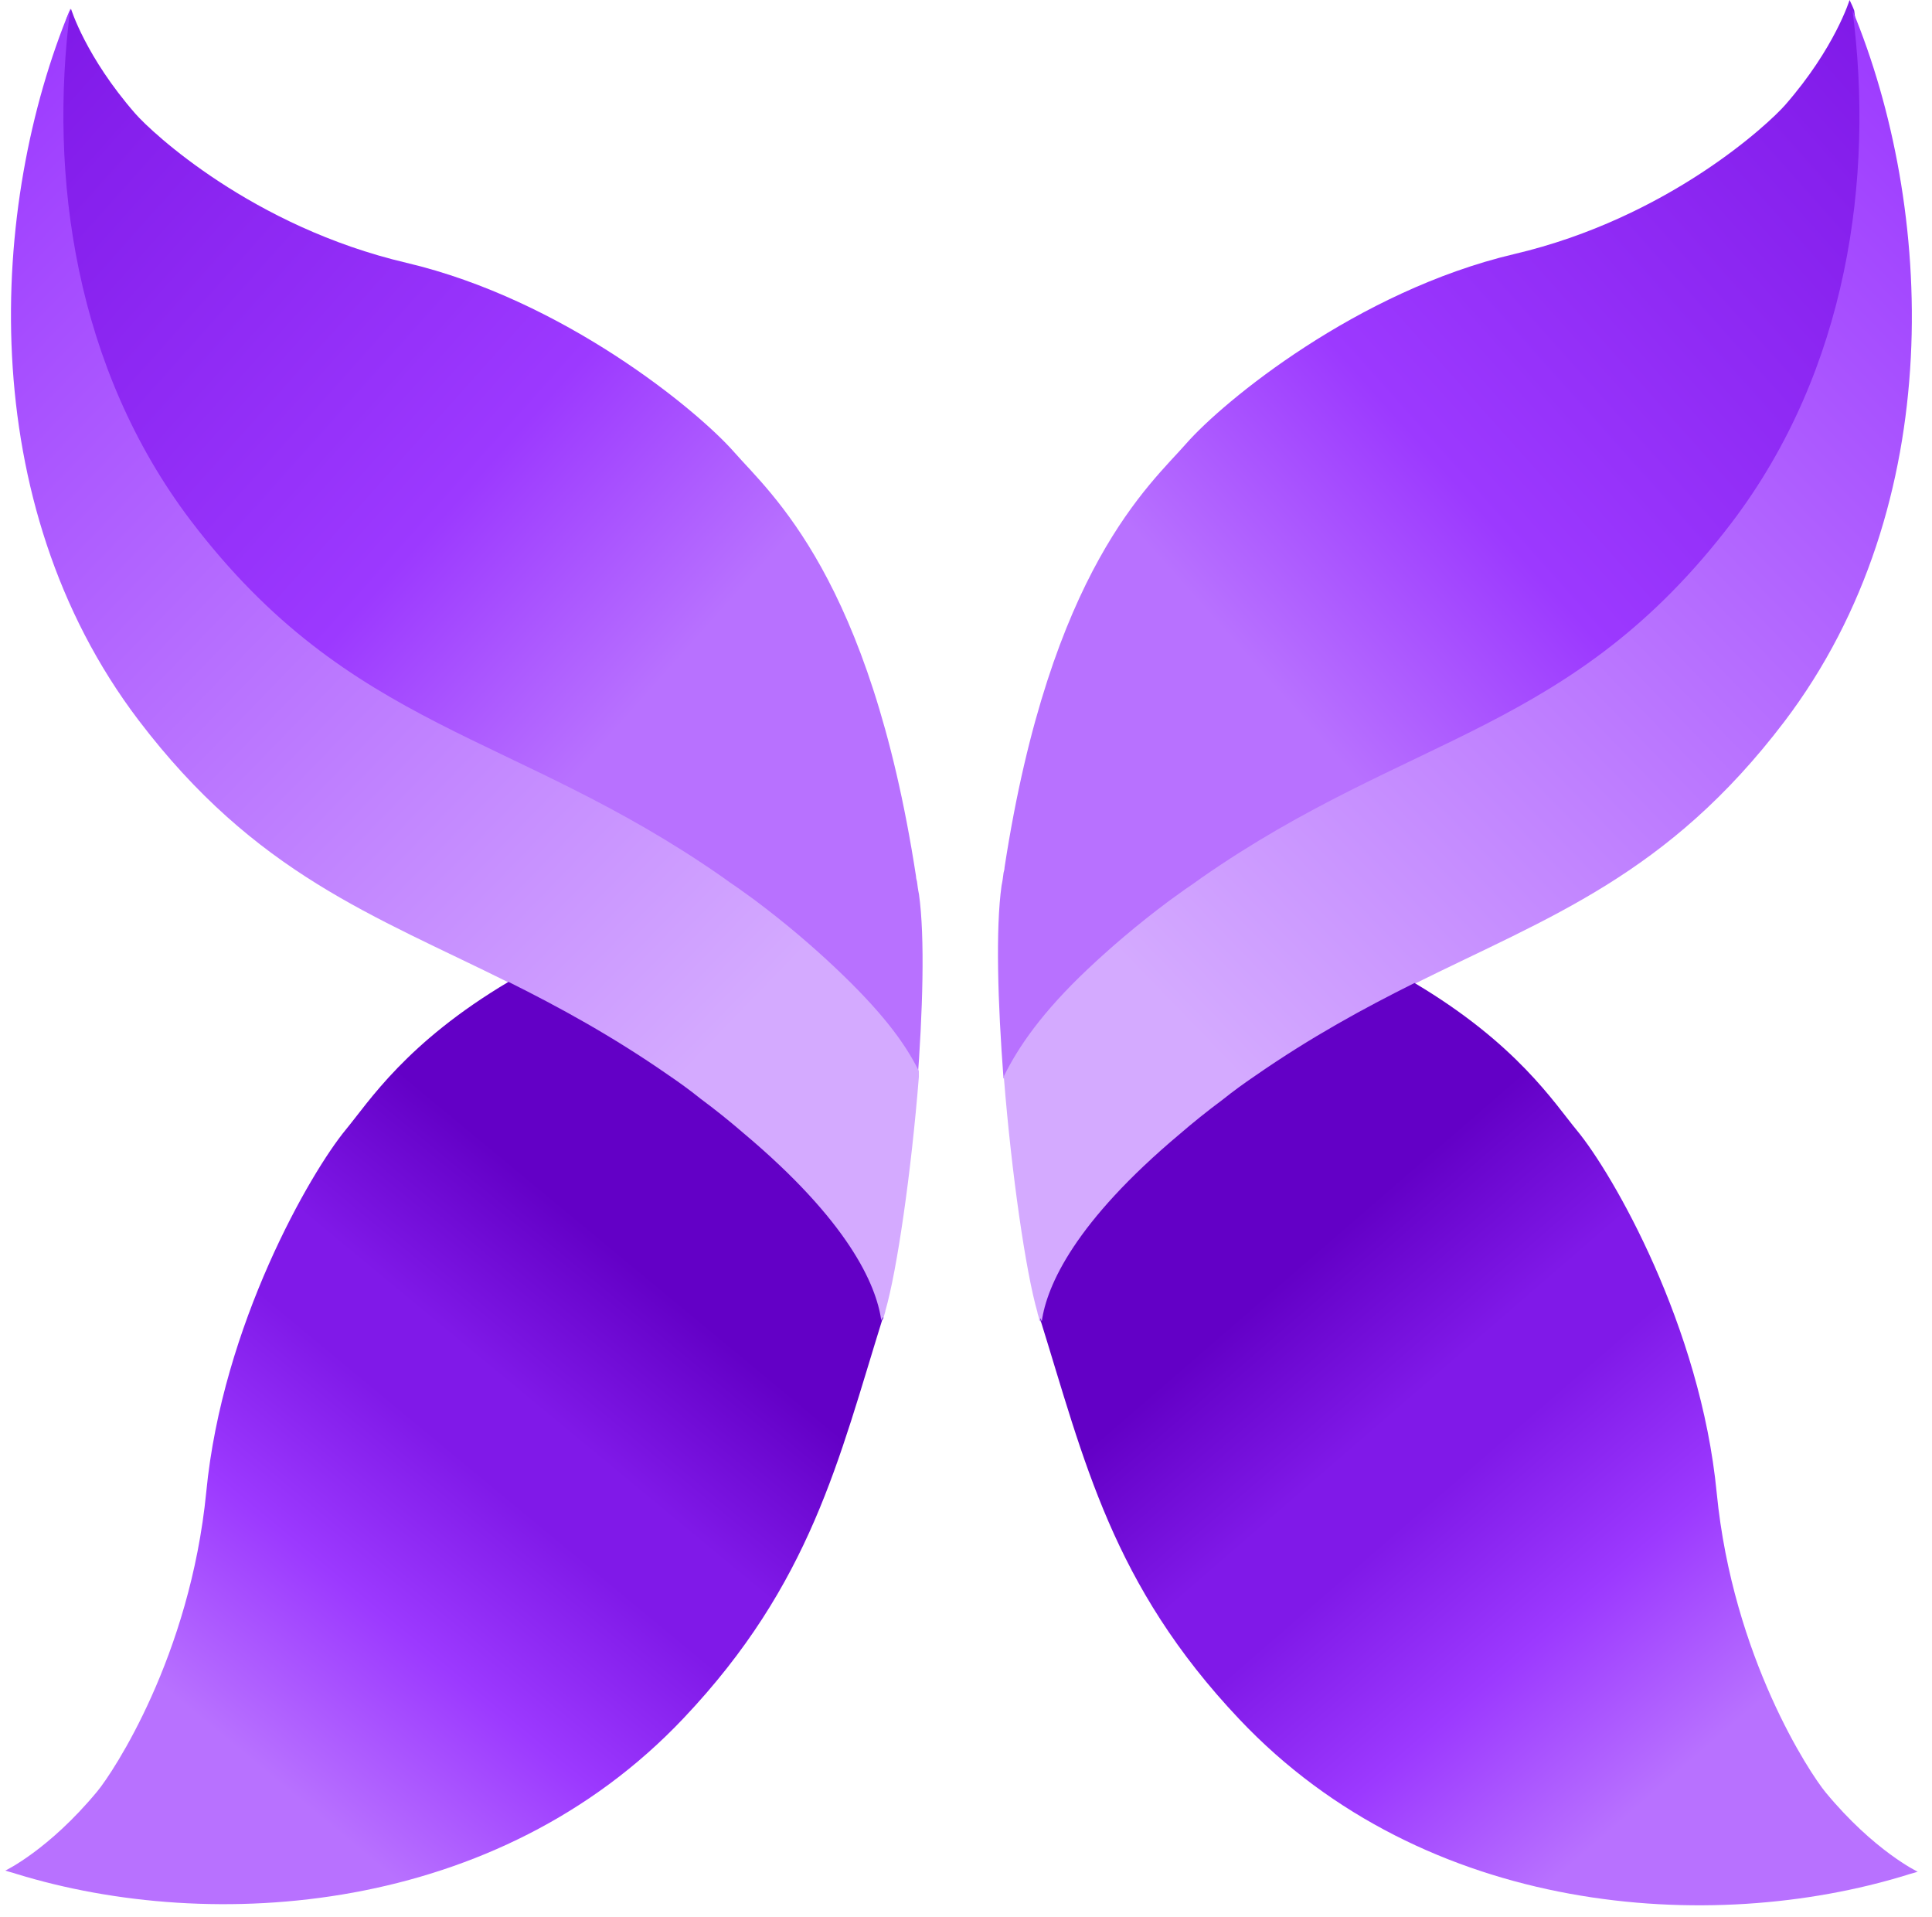
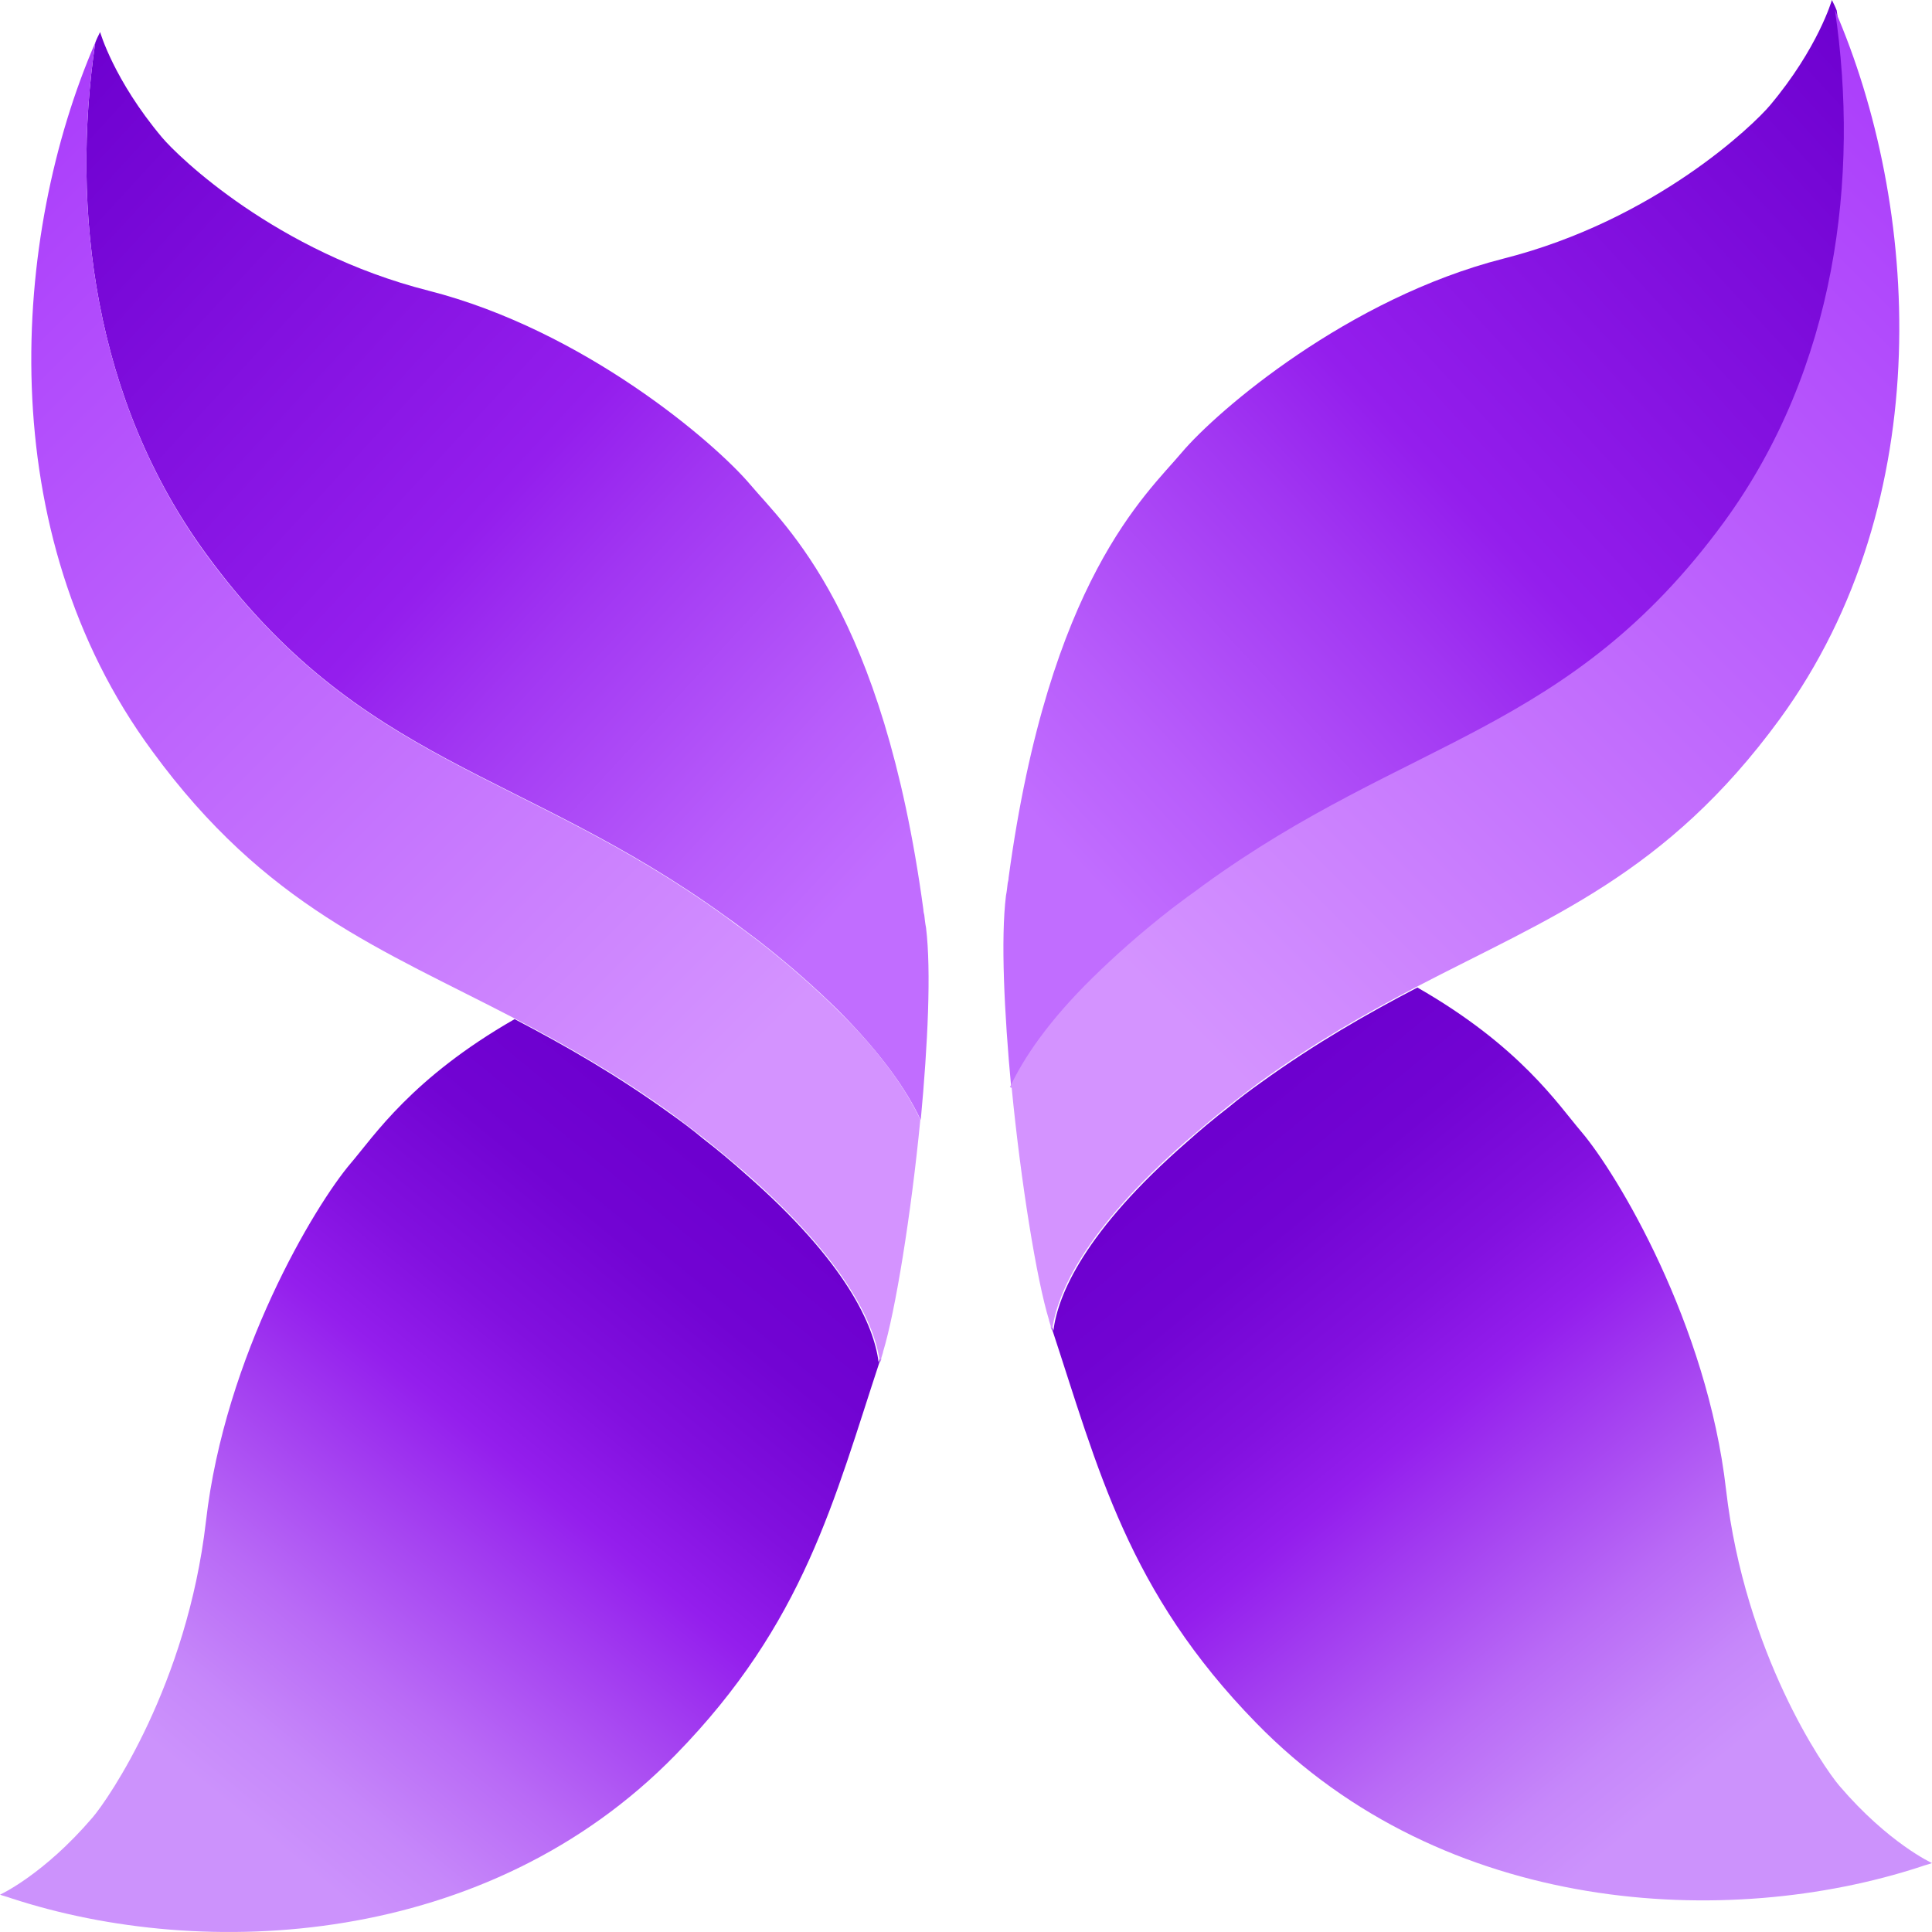
- <svg xmlns="http://www.w3.org/2000/svg" width="121" height="120" viewBox="0 0 121 120" fill="none">
-   <path d="M62.877 67.523C63.768 65.715 65.388 63.45 68.235 60.709C69.616 59.406 71.277 57.971 73.299 56.458C73.636 56.216 73.973 55.973 74.31 55.73C74.647 55.487 74.983 55.244 75.348 55.002C88.396 45.917 98.568 45.928 108.585 32.728C115.82 23.211 117.499 11.22 116.131 0.668C116.051 0.446 115.944 0.223 115.837 0C115.837 0 114.926 2.996 111.814 6.562C110.796 7.732 104.484 13.646 94.826 15.91C85 18.226 76.62 25.126 74.3 27.766C72.038 30.352 65.792 35.604 62.914 54.316C62.913 54.426 62.883 54.536 62.853 54.646C62.821 54.895 62.789 55.17 62.728 55.446C62.348 58.147 62.489 62.791 62.849 67.523L62.877 67.523Z" fill="url(#paint0_linear_1056_132)" />
-   <path d="M62.877 67.523C63.355 73.5 64.245 79.65 64.977 82.177C64.977 82.177 64.977 82.177 64.976 82.205C65.002 82.316 65.055 82.455 65.081 82.566C65.081 82.566 65.08 82.621 65.079 82.649C65.078 82.704 65.218 82.767 65.245 82.822C65.59 80.535 67.264 76.608 73.819 71.085C74.635 70.408 75.535 69.678 76.49 68.948C77.164 68.435 77.838 67.95 78.511 67.464C82.047 65.011 85.349 63.217 88.509 61.642C97.038 57.397 104.428 54.817 111.748 45.19C122.104 31.555 121.101 12.885 116.02 0.639C117.389 11.163 115.71 23.154 108.474 32.699C98.431 45.898 88.286 45.888 75.238 54.972C74.901 55.215 74.564 55.458 74.199 55.7C73.862 55.943 73.526 56.186 73.189 56.429C71.166 57.941 69.506 59.377 68.125 60.679C65.25 63.392 63.768 65.57 62.877 67.378V67.523Z" fill="url(#paint1_linear_1056_132)" />
-   <path d="M65.134 82.556C67.916 91.474 69.638 99.213 77.612 107.642C89.287 120.004 107.172 121.172 119.406 117.405C119.63 117.326 119.88 117.275 120.103 117.196C120.103 117.196 117.381 115.905 114.341 112.233C113.365 111.055 108.53 103.786 107.518 93.49C106.51 83.027 100.995 73.481 98.769 70.79C97.33 69.051 95.01 65.364 88.591 61.549C85.432 63.125 82.13 64.918 78.594 67.371C77.921 67.829 77.247 68.315 76.572 68.856C75.589 69.585 74.69 70.315 73.902 70.993C67.319 76.515 65.558 80.491 65.242 82.751C65.243 82.696 65.189 82.612 65.162 82.556L65.134 82.556Z" fill="url(#paint2_linear_1056_132)" />
-   <path d="M57.406 68.07C56.515 66.262 54.895 63.997 52.048 61.255C50.667 59.953 49.006 58.518 46.984 57.005C46.647 56.763 46.31 56.52 45.974 56.277C45.637 56.034 45.3 55.791 44.935 55.549C31.887 46.464 21.715 46.475 11.699 33.275C4.464 23.758 2.785 11.767 4.152 1.215C4.232 0.993 4.339 0.77 4.446 0.547C4.446 0.547 5.357 3.543 8.469 7.109C9.487 8.279 15.8 14.193 25.458 16.457C35.283 18.773 43.664 25.673 45.983 28.313C48.246 30.899 54.491 36.151 57.369 54.863C57.371 54.973 57.4 55.083 57.43 55.193C57.462 55.441 57.495 55.717 57.555 55.992C57.935 58.694 57.794 63.338 57.434 68.07L57.406 68.07Z" fill="url(#paint3_linear_1056_132)" />
-   <path d="M57.548 67.428C57.071 73.405 56.181 79.555 55.449 82.082C55.449 82.082 55.449 82.082 55.449 82.11C55.423 82.221 55.37 82.36 55.345 82.471C55.345 82.471 55.346 82.526 55.346 82.553C55.347 82.609 55.207 82.671 55.181 82.727C54.836 80.439 53.161 76.512 46.606 70.99C45.791 70.313 44.891 69.582 43.936 68.853C43.261 68.34 42.588 67.854 41.914 67.368C38.379 64.915 35.076 63.121 31.916 61.546C23.388 57.301 15.997 54.722 8.678 45.095C-1.678 31.459 -0.675 12.79 4.405 0.543C3.037 11.067 4.716 23.058 11.951 32.603C21.995 45.803 32.14 45.792 45.188 54.877C45.525 55.12 45.861 55.363 46.226 55.605C46.563 55.848 46.9 56.091 47.237 56.333C49.259 57.846 50.919 59.281 52.3 60.584C55.175 63.297 56.657 65.258 57.548 67.066V67.428Z" fill="url(#paint4_linear_1056_132)" />
-   <path d="M55.302 82.485C52.52 91.404 50.799 99.143 42.825 107.571C31.15 119.932 13.264 121.1 1.03 117.335C0.807 117.255 0.557 117.205 0.333 117.125C0.333 117.125 3.055 115.835 6.095 112.162C7.072 110.984 11.907 103.716 12.918 93.419C13.927 82.957 19.442 73.41 21.668 70.719C23.107 68.981 25.426 65.293 31.845 61.479C35.005 63.054 38.307 64.848 41.843 67.301C42.516 67.759 43.19 68.245 43.864 68.785C44.847 69.514 45.747 70.245 46.535 70.922C53.118 76.444 54.878 80.42 55.195 82.681C55.194 82.625 55.248 82.541 55.275 82.486L55.302 82.485Z" fill="url(#paint5_linear_1056_132)" />
+ <svg xmlns="http://www.w3.org/2000/svg" xmlns:xlink="http://www.w3.org/1999/xlink" id="Layer_2" data-name="Layer 2" viewBox="0 0 44 44">
  <defs>
-     <linearGradient id="paint0_linear_1056_132" x1="66.6" y1="52.805" x2="124.582" y2="1.025" gradientUnits="userSpaceOnUse">
-       <stop stop-color="#B871FF" />
-       <stop offset="0.21" stop-color="#B871FF" />
-       <stop offset="0.43" stop-color="#9C39FF" />
-       <stop offset="0.93" stop-color="#8019E8" />
+     <style>
+       .cls-1 {
+         fill: url(#linear-gradient-2);
+       }
+ 
+       .cls-2 {
+         fill: url(#linear-gradient-6);
+       }
+ 
+       .cls-3 {
+         fill: url(#linear-gradient-5);
+       }
+ 
+       .cls-4 {
+         fill: url(#linear-gradient-3);
+       }
+ 
+       .cls-5 {
+         fill: url(#linear-gradient);
+       }
+ 
+       .cls-6 {
+         fill: url(#linear-gradient-4);
+       }
+     </style>
+     <linearGradient id="linear-gradient" x1="19.71" y1="20.14" x2="-.94" y2="1.11" gradientUnits="userSpaceOnUse">
+       <stop offset="0" stop-color="#c16dff" />
+       <stop offset=".11" stop-color="#b85dfb" />
+       <stop offset=".32" stop-color="#a136f2" />
+       <stop offset=".43" stop-color="#941eed" />
+       <stop offset=".93" stop-color="#6d00cf" />
    </linearGradient>
-     <linearGradient id="paint1_linear_1056_132" x1="73.073" y1="62.865" x2="131.007" y2="6.718" gradientUnits="userSpaceOnUse">
-       <stop stop-color="#D4AAFF" />
-       <stop offset="0.93" stop-color="#9C39FF" />
+     <linearGradient id="linear-gradient-2" x1="17.36" y1="23.74" x2="-3.25" y2="3.13" gradientUnits="userSpaceOnUse">
+       <stop offset="0" stop-color="#d493ff" />
+       <stop offset=".93" stop-color="#aa3cfb" />
    </linearGradient>
-     <linearGradient id="paint2_linear_1056_132" x1="113.071" y1="115.485" x2="67.985" y2="63.429" gradientUnits="userSpaceOnUse">
-       <stop stop-color="#B871FF" />
-       <stop offset="0.125" stop-color="#B871FF" />
-       <stop offset="0.3" stop-color="#9C39FF" />
-       <stop offset="0.46" stop-color="#8019E8" />
-       <stop offset="0.54" stop-color="#8019E8" />
-       <stop offset="0.7" stop-color="#6300C6" />
-       <stop offset="0.83" stop-color="#6300C6" />
+     <linearGradient id="linear-gradient-3" x1="5.23" y1="41.13" x2="19.23" y2="24.09" gradientUnits="userSpaceOnUse">
+       <stop offset="0" stop-color="#cc92fc" />
+       <stop offset=".08" stop-color="#c687fa" />
+       <stop offset=".2" stop-color="#b96af6" />
+       <stop offset=".36" stop-color="#a23cf0" />
+       <stop offset=".46" stop-color="#941eed" />
+       <stop offset=".57" stop-color="#8210df" />
+       <stop offset=".71" stop-color="#7204d3" />
+       <stop offset=".83" stop-color="#6d00cf" />
    </linearGradient>
-     <linearGradient id="paint3_linear_1056_132" x1="53.684" y1="53.352" x2="-4.298" y2="1.572" gradientUnits="userSpaceOnUse">
-       <stop stop-color="#B871FF" />
-       <stop offset="0.21" stop-color="#B871FF" />
-       <stop offset="0.43" stop-color="#9C39FF" />
-       <stop offset="0.93" stop-color="#8019E8" />
-     </linearGradient>
-     <linearGradient id="paint4_linear_1056_132" x1="47.356" y1="62.77" x2="-10.577" y2="6.623" gradientUnits="userSpaceOnUse">
-       <stop stop-color="#D4AAFF" />
-       <stop offset="0.93" stop-color="#9C39FF" />
-     </linearGradient>
-     <linearGradient id="paint5_linear_1056_132" x1="9.352" y1="115.485" x2="52.477" y2="63.388" gradientUnits="userSpaceOnUse">
-       <stop stop-color="#B871FF" />
-       <stop offset="0.12" stop-color="#B871FF" />
-       <stop offset="0.3" stop-color="#9C39FF" />
-       <stop offset="0.46" stop-color="#8019E8" />
-       <stop offset="0.54" stop-color="#8019E8" />
-       <stop offset="0.7" stop-color="#6300C6" />
-       <stop offset="0.83" stop-color="#6300C6" />
-     </linearGradient>
+     <linearGradient id="linear-gradient-4" x1="-371.96" y1="19.42" x2="-392.61" y2=".38" gradientTransform="translate(-347.67) rotate(-180) scale(1 -1)" xlink:href="#linear-gradient" />
+     <linearGradient id="linear-gradient-5" x1="-374.31" y1="23.02" x2="-394.92" y2="2.4" gradientTransform="translate(-347.67) rotate(-180) scale(1 -1)" xlink:href="#linear-gradient-2" />
+     <linearGradient id="linear-gradient-6" x1="-386.44" y1="40.41" x2="-372.44" y2="23.37" gradientTransform="translate(-347.67) rotate(-180) scale(1 -1)" xlink:href="#linear-gradient-3" />
  </defs>
+   <g id="Layer_8" data-name="Layer 8">
+     <g>
+       <g>
+         <path class="cls-5" d="m20.96,25.49c-.31-.66-.88-1.49-1.89-2.5-.49-.48-1.08-1.01-1.8-1.57-.12-.09-.24-.18-.36-.27-.12-.09-.24-.18-.37-.27-4.65-3.37-8.32-3.43-11.85-8.27C2.14,9.12,1.61,4.77,2.17.97c.03-.08.07-.16.11-.24,0,0,.31,1.09,1.41,2.4.36.43,2.6,2.61,6.07,3.49,3.53.9,6.51,3.45,7.33,4.42.8.95,3.02,2.89,3.94,9.68,0,.04.01.08.02.12.01.09.02.19.04.29.12.98.04,2.66-.12,4.37Z" />
+         <path class="cls-1" d="m20.96,25.5c-.21,2.16-.57,4.38-.85,5.29,0,0,0,0,0,.01-.01.04-.03.09-.04.13,0,0,0,.02,0,.03,0,.02-.02.05-.03.07-.11-.83-.72-2.27-3.05-4.31-.29-.25-.61-.52-.95-.79-.24-.19-.48-.37-.72-.55-1.26-.91-2.44-1.58-3.57-2.17-3.05-1.59-5.7-2.57-8.28-6.1C-.22,12.11.27,5.36,2.17.97c-.56,3.8-.03,8.15,2.52,11.65,3.54,4.84,7.2,4.9,11.85,8.27.12.09.24.18.37.27.12.09.24.18.36.27.72.56,1.31,1.09,1.8,1.57,1.02,1,1.58,1.84,1.89,2.5Z" />
+         <path class="cls-4" d="m20.05,30.96c-1.06,3.21-1.73,6-4.66,9-4.29,4.4-10.75,4.71-15.14,3.27-.08-.03-.17-.05-.25-.08,0,0,.99-.45,2.11-1.76.36-.42,2.15-3.02,2.58-6.74.43-3.78,2.48-7.2,3.3-8.16.53-.62,1.39-1.94,3.73-3.28,1.13.59,2.31,1.26,3.57,2.17.24.17.48.35.72.55.35.27.67.54.95.79,2.34,2.04,2.95,3.49,3.05,4.31,0-.02.02-.05.03-.07Z" />
+       </g>
+       <g>
+         <path class="cls-6" d="m23.04,24.77c.31-.66.88-1.49,1.89-2.5.49-.48,1.08-1.01,1.8-1.57.12-.09.24-.18.36-.27.12-.09.24-.18.37-.27,4.65-3.37,8.32-3.43,11.85-8.27,2.55-3.49,3.08-7.84,2.52-11.65-.03-.08-.07-.16-.11-.24,0,0-.31,1.09-1.41,2.4-.36.43-2.6,2.61-6.07,3.49-3.53.9-6.51,3.45-7.33,4.42-.8.95-3.02,2.89-3.94,9.68,0,.04-.01.08-.02.12-.01.09-.02.19-.04.29-.12.98-.04,2.66.12,4.37Z" />
+         <path class="cls-3" d="m23.04,24.77c.21,2.16.57,4.38.85,5.29,0,0,0,0,0,.01.01.04.03.09.04.13,0,0,0,.02,0,.03,0,.02.02.05.03.07.11-.83.72-2.27,3.05-4.31.29-.25.61-.52.95-.79.24-.19.48-.37.72-.55,1.26-.91,2.44-1.58,3.57-2.17,3.05-1.59,5.7-2.57,8.28-6.1,3.65-5,3.17-11.75,1.26-16.15.56,3.8.03,8.15-2.52,11.65-3.54,4.84-7.2,4.9-11.85,8.27-.12.09-.24.18-.37.27-.12.09-.24.18-.36.27-.72.56-1.31,1.09-1.8,1.57-1.02,1-1.58,1.84-1.89,2.5Z" />
+         <path class="cls-2" d="m23.95,30.24c1.06,3.21,1.73,6,4.66,9,4.29,4.4,10.75,4.71,15.14,3.27.08-.03.17-.05.25-.08,0,0-.99-.45-2.11-1.76-.36-.42-2.15-3.02-2.58-6.74-.43-3.78-2.48-7.2-3.3-8.16-.53-.62-1.39-1.94-3.73-3.28-1.13.59-2.31,1.26-3.57,2.17-.24.17-.48.35-.72.55-.35.27-.67.54-.95.79-2.34,2.04-2.95,3.49-3.05,4.31,0-.02-.02-.05-.03-.07Z" />
+       </g>
+     </g>
+   </g>
</svg>
